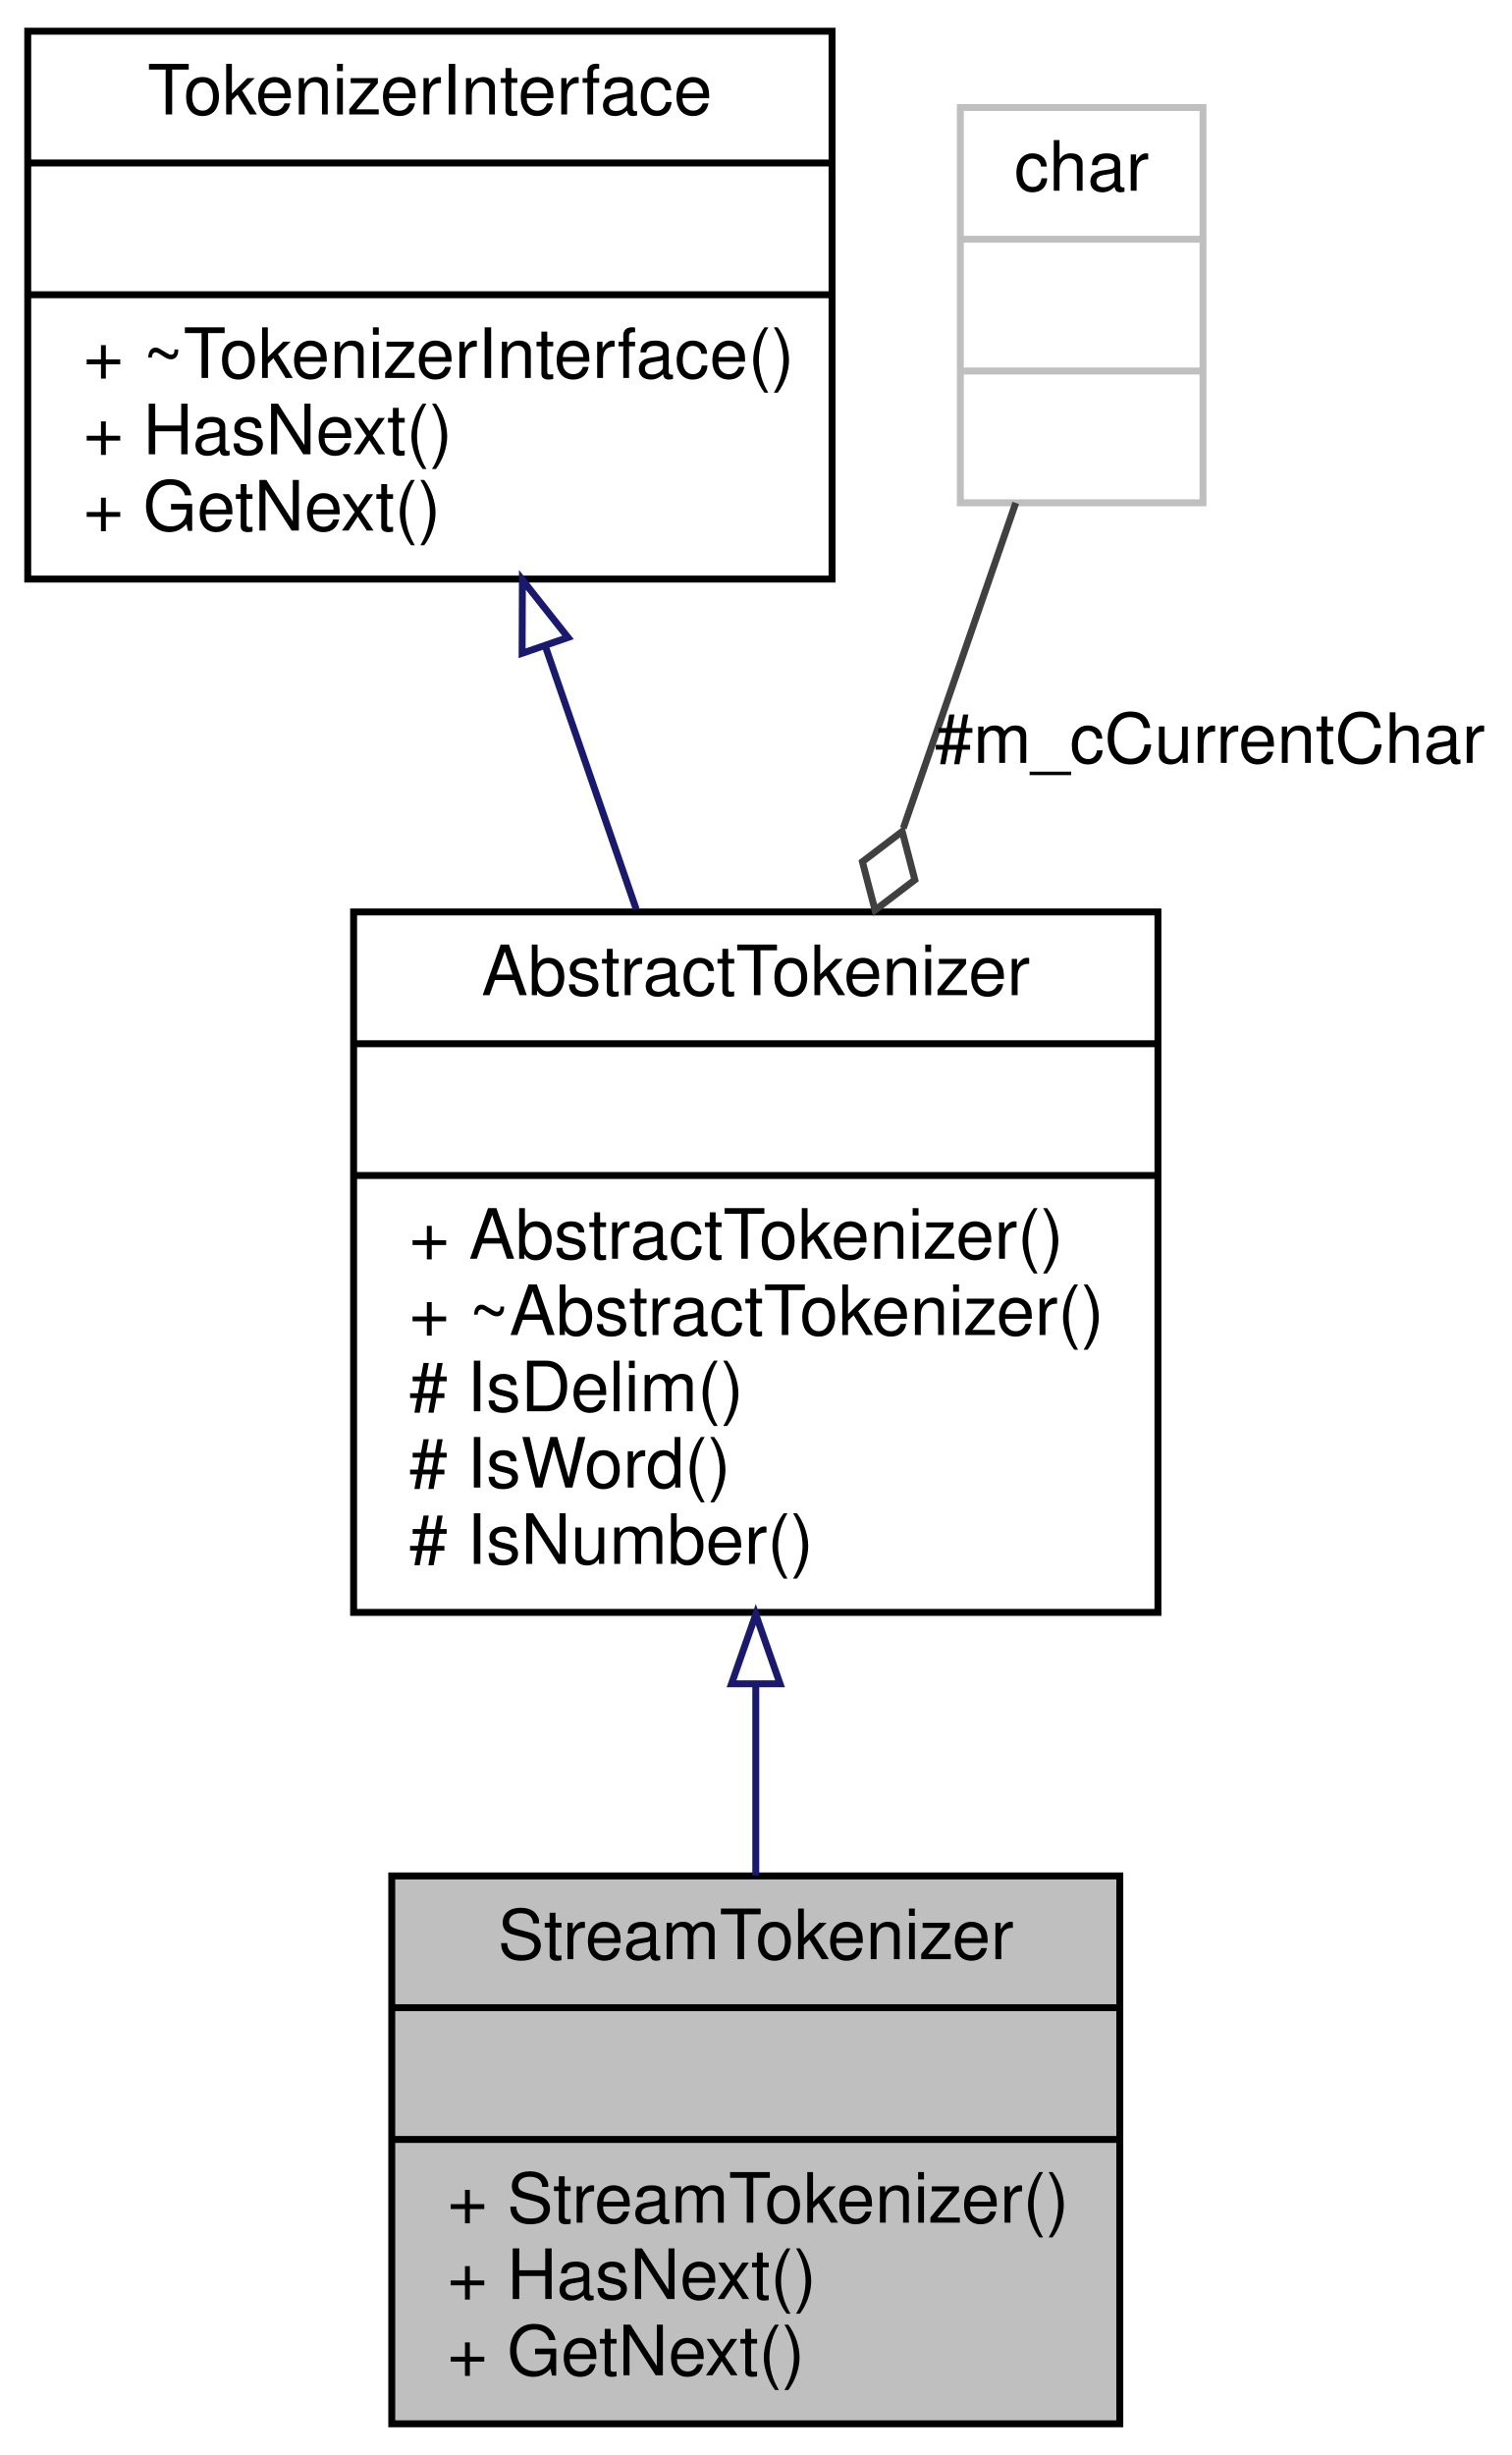
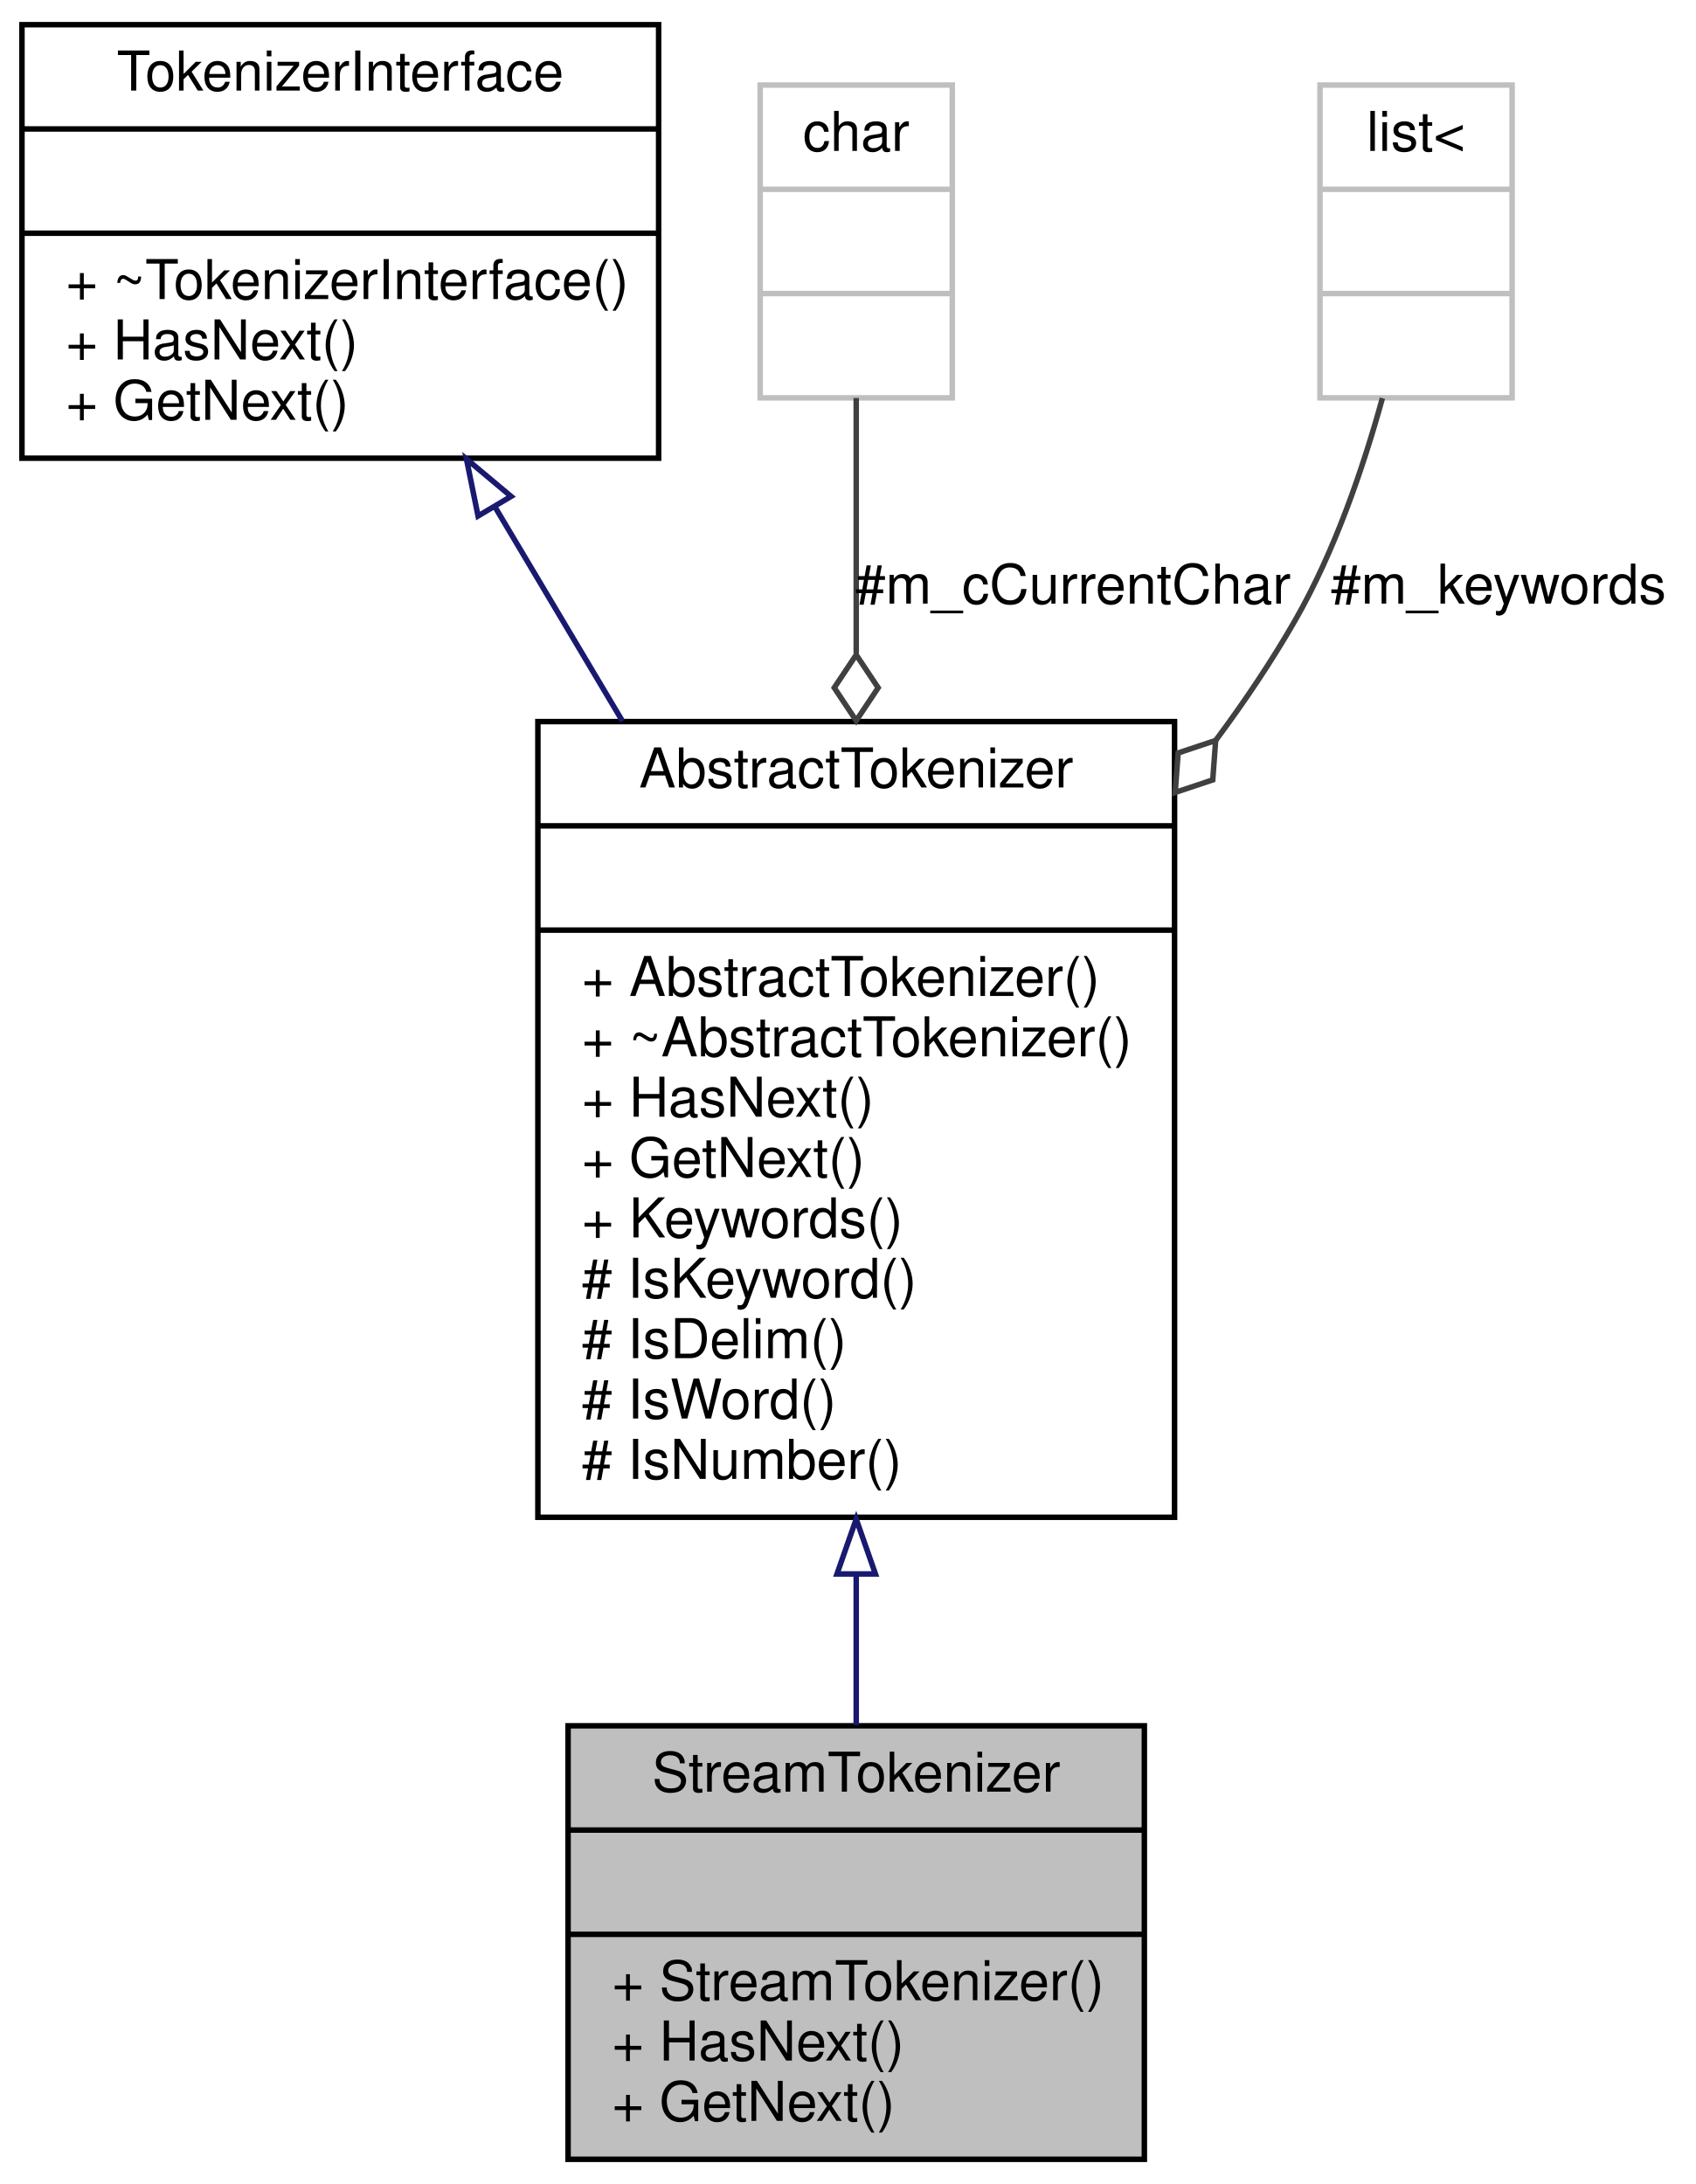
- <svg xmlns="http://www.w3.org/2000/svg" xmlns:xlink="http://www.w3.org/1999/xlink" width="218pt" height="354pt" viewBox="0.00 0.00 218.00 354.00">
-   <g id="graph0" class="graph" transform="scale(1 1) rotate(0) translate(4 350)">
+ <svg xmlns="http://www.w3.org/2000/svg" xmlns:xlink="http://www.w3.org/1999/xlink" width="309pt" height="398pt" viewBox="0.00 0.00 309.00 398.00">
+   <g id="graph0" class="graph" transform="scale(1 1) rotate(0) translate(4 394)">
    <g id="node1" class="node">
      <g id="a_node1">
        <a xlink:title=" ">
-           <polygon fill="#bfbfbf" stroke="black" points="52.5,-0.5 52.5,-79.5 157.5,-79.5 157.5,-0.5 52.5,-0.5" />
-           <text text-anchor="middle" x="105" y="-67.5" font-family="Helvetica,sans-Serif" font-size="10.00">StreamTokenizer</text>
-           <polyline fill="none" stroke="black" points="52.5,-60.5 157.5,-60.5 " />
-           <text text-anchor="middle" x="105" y="-48.5" font-family="Helvetica,sans-Serif" font-size="10.00"> </text>
-           <polyline fill="none" stroke="black" points="52.5,-41.5 157.5,-41.5 " />
-           <text text-anchor="start" x="60.5" y="-29.5" font-family="Helvetica,sans-Serif" font-size="10.00">+ StreamTokenizer()</text>
-           <text text-anchor="start" x="60.5" y="-18.5" font-family="Helvetica,sans-Serif" font-size="10.00">+ HasNext()</text>
-           <text text-anchor="start" x="60.5" y="-7.5" font-family="Helvetica,sans-Serif" font-size="10.00">+ GetNext()</text>
+           <polygon fill="#bfbfbf" stroke="black" points="99.5,-0.5 99.5,-79.5 204.5,-79.5 204.5,-0.5 99.5,-0.5" />
+           <text text-anchor="middle" x="152" y="-67.5" font-family="Helvetica,sans-Serif" font-size="10.00">StreamTokenizer</text>
+           <polyline fill="none" stroke="black" points="99.5,-60.5 204.5,-60.5 " />
+           <text text-anchor="middle" x="152" y="-48.5" font-family="Helvetica,sans-Serif" font-size="10.00"> </text>
+           <polyline fill="none" stroke="black" points="99.5,-41.5 204.5,-41.5 " />
+           <text text-anchor="start" x="107.5" y="-29.5" font-family="Helvetica,sans-Serif" font-size="10.00">+ StreamTokenizer()</text>
+           <text text-anchor="start" x="107.5" y="-18.5" font-family="Helvetica,sans-Serif" font-size="10.00">+ HasNext()</text>
+           <text text-anchor="start" x="107.5" y="-7.5" font-family="Helvetica,sans-Serif" font-size="10.00">+ GetNext()</text>
        </a>
      </g>
    </g>
    <g id="node2" class="node">
      <g id="a_node2">
        <a xlink:href="class_abstract_tokenizer.html" target="_top" xlink:title=" ">
-           <polygon fill="none" stroke="black" points="47,-117.5 47,-218.5 163,-218.5 163,-117.5 47,-117.5" />
-           <text text-anchor="middle" x="105" y="-206.5" font-family="Helvetica,sans-Serif" font-size="10.00">AbstractTokenizer</text>
-           <polyline fill="none" stroke="black" points="47,-199.5 163,-199.5 " />
-           <text text-anchor="middle" x="105" y="-187.5" font-family="Helvetica,sans-Serif" font-size="10.00"> </text>
-           <polyline fill="none" stroke="black" points="47,-180.5 163,-180.5 " />
-           <text text-anchor="start" x="55" y="-168.5" font-family="Helvetica,sans-Serif" font-size="10.00">+ AbstractTokenizer()</text>
-           <text text-anchor="start" x="55" y="-157.5" font-family="Helvetica,sans-Serif" font-size="10.00">+ ~AbstractTokenizer()</text>
-           <text text-anchor="start" x="55" y="-146.5" font-family="Helvetica,sans-Serif" font-size="10.00"># IsDelim()</text>
-           <text text-anchor="start" x="55" y="-135.5" font-family="Helvetica,sans-Serif" font-size="10.00"># IsWord()</text>
-           <text text-anchor="start" x="55" y="-124.5" font-family="Helvetica,sans-Serif" font-size="10.00"># IsNumber()</text>
+           <polygon fill="none" stroke="black" points="94,-117.5 94,-262.5 210,-262.5 210,-117.5 94,-117.5" />
+           <text text-anchor="middle" x="152" y="-250.5" font-family="Helvetica,sans-Serif" font-size="10.00">AbstractTokenizer</text>
+           <polyline fill="none" stroke="black" points="94,-243.5 210,-243.5 " />
+           <text text-anchor="middle" x="152" y="-231.5" font-family="Helvetica,sans-Serif" font-size="10.00"> </text>
+           <polyline fill="none" stroke="black" points="94,-224.5 210,-224.5 " />
+           <text text-anchor="start" x="102" y="-212.5" font-family="Helvetica,sans-Serif" font-size="10.00">+ AbstractTokenizer()</text>
+           <text text-anchor="start" x="102" y="-201.5" font-family="Helvetica,sans-Serif" font-size="10.00">+ ~AbstractTokenizer()</text>
+           <text text-anchor="start" x="102" y="-190.5" font-family="Helvetica,sans-Serif" font-size="10.00">+ HasNext()</text>
+           <text text-anchor="start" x="102" y="-179.5" font-family="Helvetica,sans-Serif" font-size="10.00">+ GetNext()</text>
+           <text text-anchor="start" x="102" y="-168.5" font-family="Helvetica,sans-Serif" font-size="10.00">+ Keywords()</text>
+           <text text-anchor="start" x="102" y="-157.5" font-family="Helvetica,sans-Serif" font-size="10.00"># IsKeyword()</text>
+           <text text-anchor="start" x="102" y="-146.5" font-family="Helvetica,sans-Serif" font-size="10.00"># IsDelim()</text>
+           <text text-anchor="start" x="102" y="-135.5" font-family="Helvetica,sans-Serif" font-size="10.00"># IsWord()</text>
+           <text text-anchor="start" x="102" y="-124.5" font-family="Helvetica,sans-Serif" font-size="10.00"># IsNumber()</text>
        </a>
      </g>
    </g>
    <g id="edge1" class="edge">
-       <path fill="none" stroke="midnightblue" d="M105,-107.11C105,-97.74 105,-88.28 105,-79.56" />
-       <polygon fill="none" stroke="midnightblue" points="101.5,-107.2 105,-117.2 108.5,-107.2 101.5,-107.2" />
+       <path fill="none" stroke="midnightblue" d="M152,-107.15C152,-97.58 152,-88.18 152,-79.61" />
+       <polygon fill="none" stroke="midnightblue" points="148.5,-107.17 152,-117.17 155.5,-107.17 148.5,-107.17" />
    </g>
    <g id="node3" class="node">
      <g id="a_node3">
        <a xlink:href="class_tokenizer_interface.html" target="_top" xlink:title=" ">
-           <polygon fill="none" stroke="black" points="0,-266.5 0,-345.5 116,-345.5 116,-266.5 0,-266.5" />
-           <text text-anchor="middle" x="58" y="-333.5" font-family="Helvetica,sans-Serif" font-size="10.00">TokenizerInterface</text>
-           <polyline fill="none" stroke="black" points="0,-326.5 116,-326.5 " />
-           <text text-anchor="middle" x="58" y="-314.5" font-family="Helvetica,sans-Serif" font-size="10.00"> </text>
-           <polyline fill="none" stroke="black" points="0,-307.5 116,-307.5 " />
-           <text text-anchor="start" x="8" y="-295.5" font-family="Helvetica,sans-Serif" font-size="10.00">+ ~TokenizerInterface()</text>
-           <text text-anchor="start" x="8" y="-284.5" font-family="Helvetica,sans-Serif" font-size="10.00">+ HasNext()</text>
-           <text text-anchor="start" x="8" y="-273.5" font-family="Helvetica,sans-Serif" font-size="10.00">+ GetNext()</text>
+           <polygon fill="none" stroke="black" points="0,-310.5 0,-389.5 116,-389.5 116,-310.5 0,-310.5" />
+           <text text-anchor="middle" x="58" y="-377.5" font-family="Helvetica,sans-Serif" font-size="10.00">TokenizerInterface</text>
+           <polyline fill="none" stroke="black" points="0,-370.5 116,-370.5 " />
+           <text text-anchor="middle" x="58" y="-358.5" font-family="Helvetica,sans-Serif" font-size="10.00"> </text>
+           <polyline fill="none" stroke="black" points="0,-351.5 116,-351.5 " />
+           <text text-anchor="start" x="8" y="-339.5" font-family="Helvetica,sans-Serif" font-size="10.00">+ ~TokenizerInterface()</text>
+           <text text-anchor="start" x="8" y="-328.5" font-family="Helvetica,sans-Serif" font-size="10.00">+ HasNext()</text>
+           <text text-anchor="start" x="8" y="-317.5" font-family="Helvetica,sans-Serif" font-size="10.00">+ GetNext()</text>
        </a>
      </g>
    </g>
    <g id="edge2" class="edge">
-       <path fill="none" stroke="midnightblue" d="M74.66,-256.78C78.91,-244.5 83.48,-231.27 87.75,-218.91" />
-       <polygon fill="none" stroke="midnightblue" points="71.3,-255.8 71.34,-266.39 77.92,-258.08 71.3,-255.8" />
+       <path fill="none" stroke="midnightblue" d="M86.18,-301.63C93.5,-289.33 101.54,-275.81 109.42,-262.57" />
+       <polygon fill="none" stroke="midnightblue" points="83.1,-299.97 80.99,-310.35 89.12,-303.54 83.1,-299.97" />
    </g>
    <g id="node4" class="node">
      <g id="a_node4">
        <a xlink:title=" ">
-           <polygon fill="none" stroke="#bfbfbf" points="134.5,-277.5 134.5,-334.5 169.5,-334.5 169.5,-277.5 134.5,-277.5" />
-           <text text-anchor="middle" x="152" y="-322.5" font-family="Helvetica,sans-Serif" font-size="10.00">char</text>
-           <polyline fill="none" stroke="#bfbfbf" points="134.5,-315.5 169.5,-315.5 " />
-           <text text-anchor="middle" x="152" y="-303.5" font-family="Helvetica,sans-Serif" font-size="10.00"> </text>
-           <polyline fill="none" stroke="#bfbfbf" points="134.5,-296.5 169.5,-296.5 " />
-           <text text-anchor="middle" x="152" y="-284.5" font-family="Helvetica,sans-Serif" font-size="10.00"> </text>
+           <polygon fill="none" stroke="#bfbfbf" points="134.5,-321.5 134.5,-378.5 169.5,-378.5 169.5,-321.5 134.5,-321.5" />
+           <text text-anchor="middle" x="152" y="-366.5" font-family="Helvetica,sans-Serif" font-size="10.00">char</text>
+           <polyline fill="none" stroke="#bfbfbf" points="134.5,-359.5 169.5,-359.5 " />
+           <text text-anchor="middle" x="152" y="-347.5" font-family="Helvetica,sans-Serif" font-size="10.00"> </text>
+           <polyline fill="none" stroke="#bfbfbf" points="134.5,-340.5 169.5,-340.5 " />
+           <text text-anchor="middle" x="152" y="-328.5" font-family="Helvetica,sans-Serif" font-size="10.00"> </text>
        </a>
      </g>
    </g>
    <g id="edge3" class="edge">
-       <path fill="none" stroke="#404040" d="M142.49,-277.48C137.81,-263.93 131.96,-247 126.28,-230.58" />
-       <polygon fill="none" stroke="#404040" points="126.12,-230.11 120.38,-225.74 122.2,-218.76 127.94,-223.13 126.12,-230.11" />
-       <text text-anchor="middle" x="170.5" y="-240" font-family="Helvetica,sans-Serif" font-size="10.00"> #m_cCurrentChar</text>
+       <path fill="none" stroke="#404040" d="M152,-321.48C152,-308.32 152,-291.78 152,-274.94" />
+       <polygon fill="none" stroke="#404040" points="152,-274.67 148,-268.67 152,-262.67 156,-268.67 152,-274.67" />
+       <text text-anchor="middle" x="191.5" y="-284" font-family="Helvetica,sans-Serif" font-size="10.00"> #m_cCurrentChar</text>
+     </g>
+     <g id="node5" class="node">
+       <g id="a_node5">
+         <a xlink:title=" ">
+           <polygon fill="none" stroke="#bfbfbf" points="236.5,-321.5 236.5,-378.5 271.5,-378.5 271.5,-321.5 236.5,-321.5" />
+           <text text-anchor="middle" x="254" y="-366.5" font-family="Helvetica,sans-Serif" font-size="10.00">list&lt;</text>
+           <polyline fill="none" stroke="#bfbfbf" points="236.5,-359.5 271.5,-359.5 " />
+           <text text-anchor="middle" x="254" y="-347.5" font-family="Helvetica,sans-Serif" font-size="10.00"> </text>
+           <polyline fill="none" stroke="#bfbfbf" points="236.5,-340.5 271.5,-340.5 " />
+           <text text-anchor="middle" x="254" y="-328.5" font-family="Helvetica,sans-Serif" font-size="10.00"> </text>
+         </a>
+       </g>
+     </g>
+     <g id="edge4" class="edge">
+       <path fill="none" stroke="#404040" d="M247.87,-321.44C244.34,-308.63 239.15,-293.49 232,-281 227.75,-273.58 222.82,-266.23 217.53,-259.12" />
+       <polygon fill="none" stroke="#404040" points="217.49,-259.07 210.65,-256.78 210.12,-249.59 216.96,-251.88 217.49,-259.07" />
+       <text text-anchor="middle" x="269" y="-284" font-family="Helvetica,sans-Serif" font-size="10.00"> #m_keywords</text>
    </g>
  </g>
</svg>
